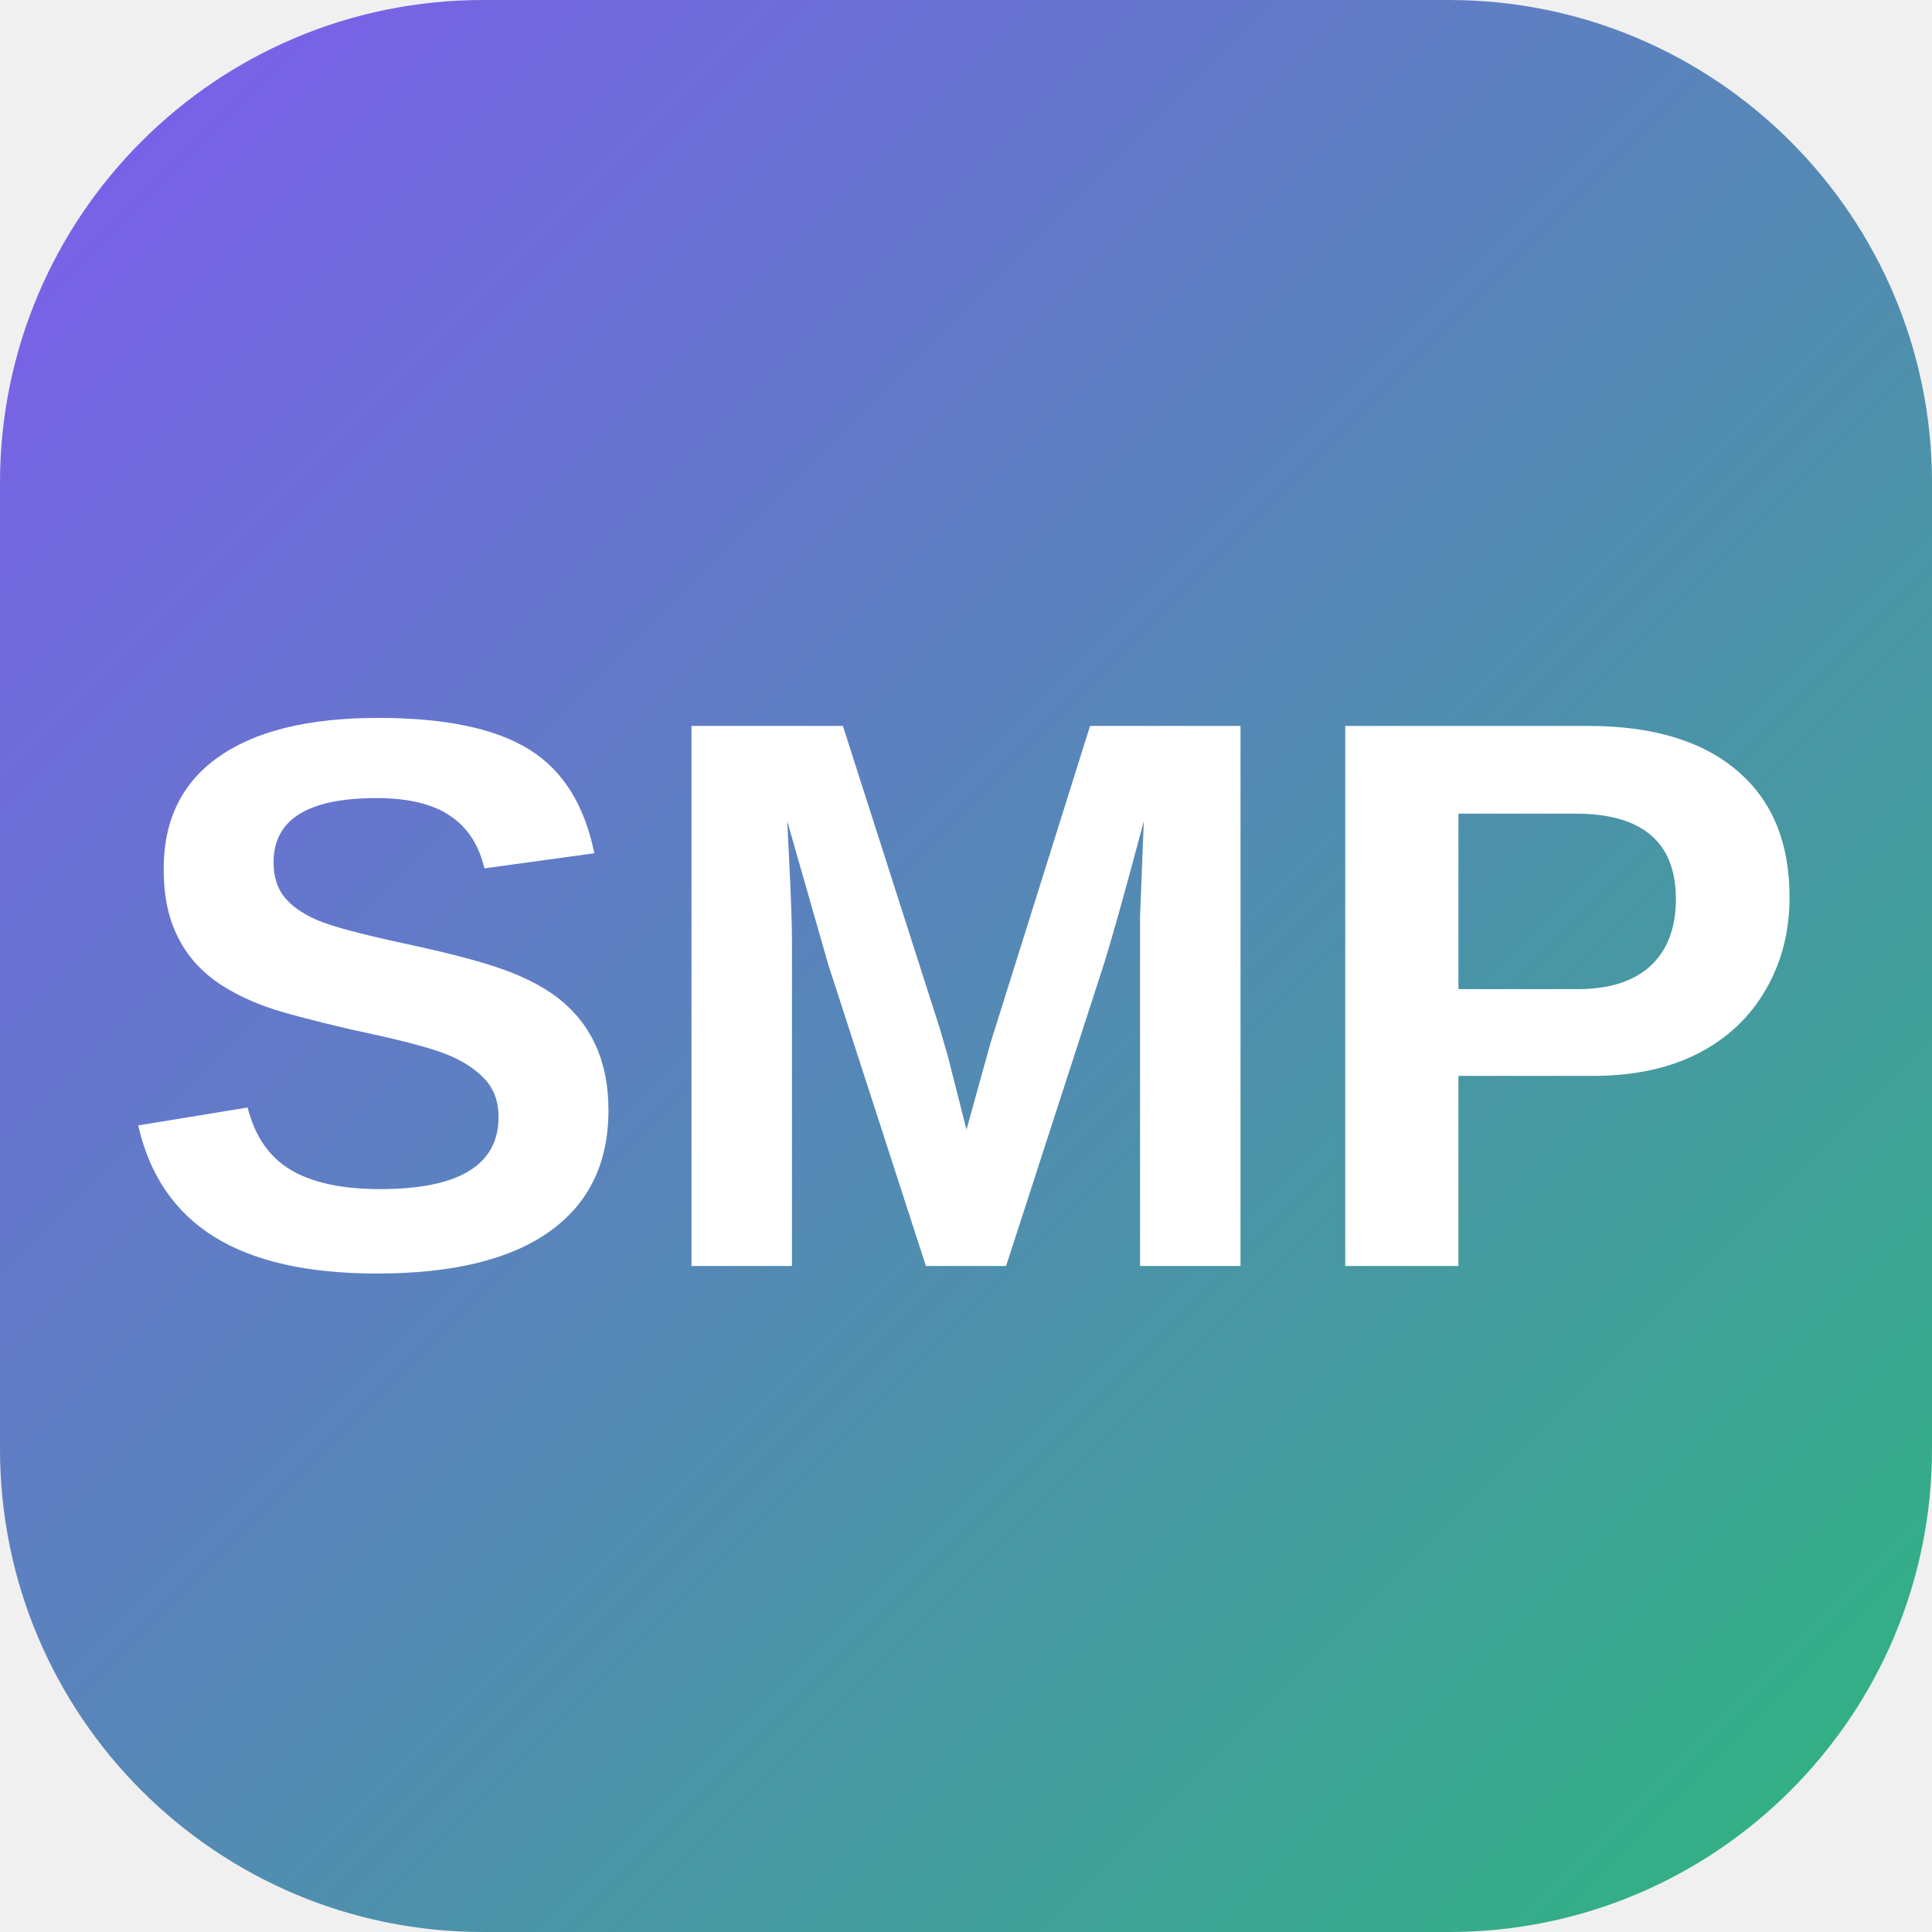
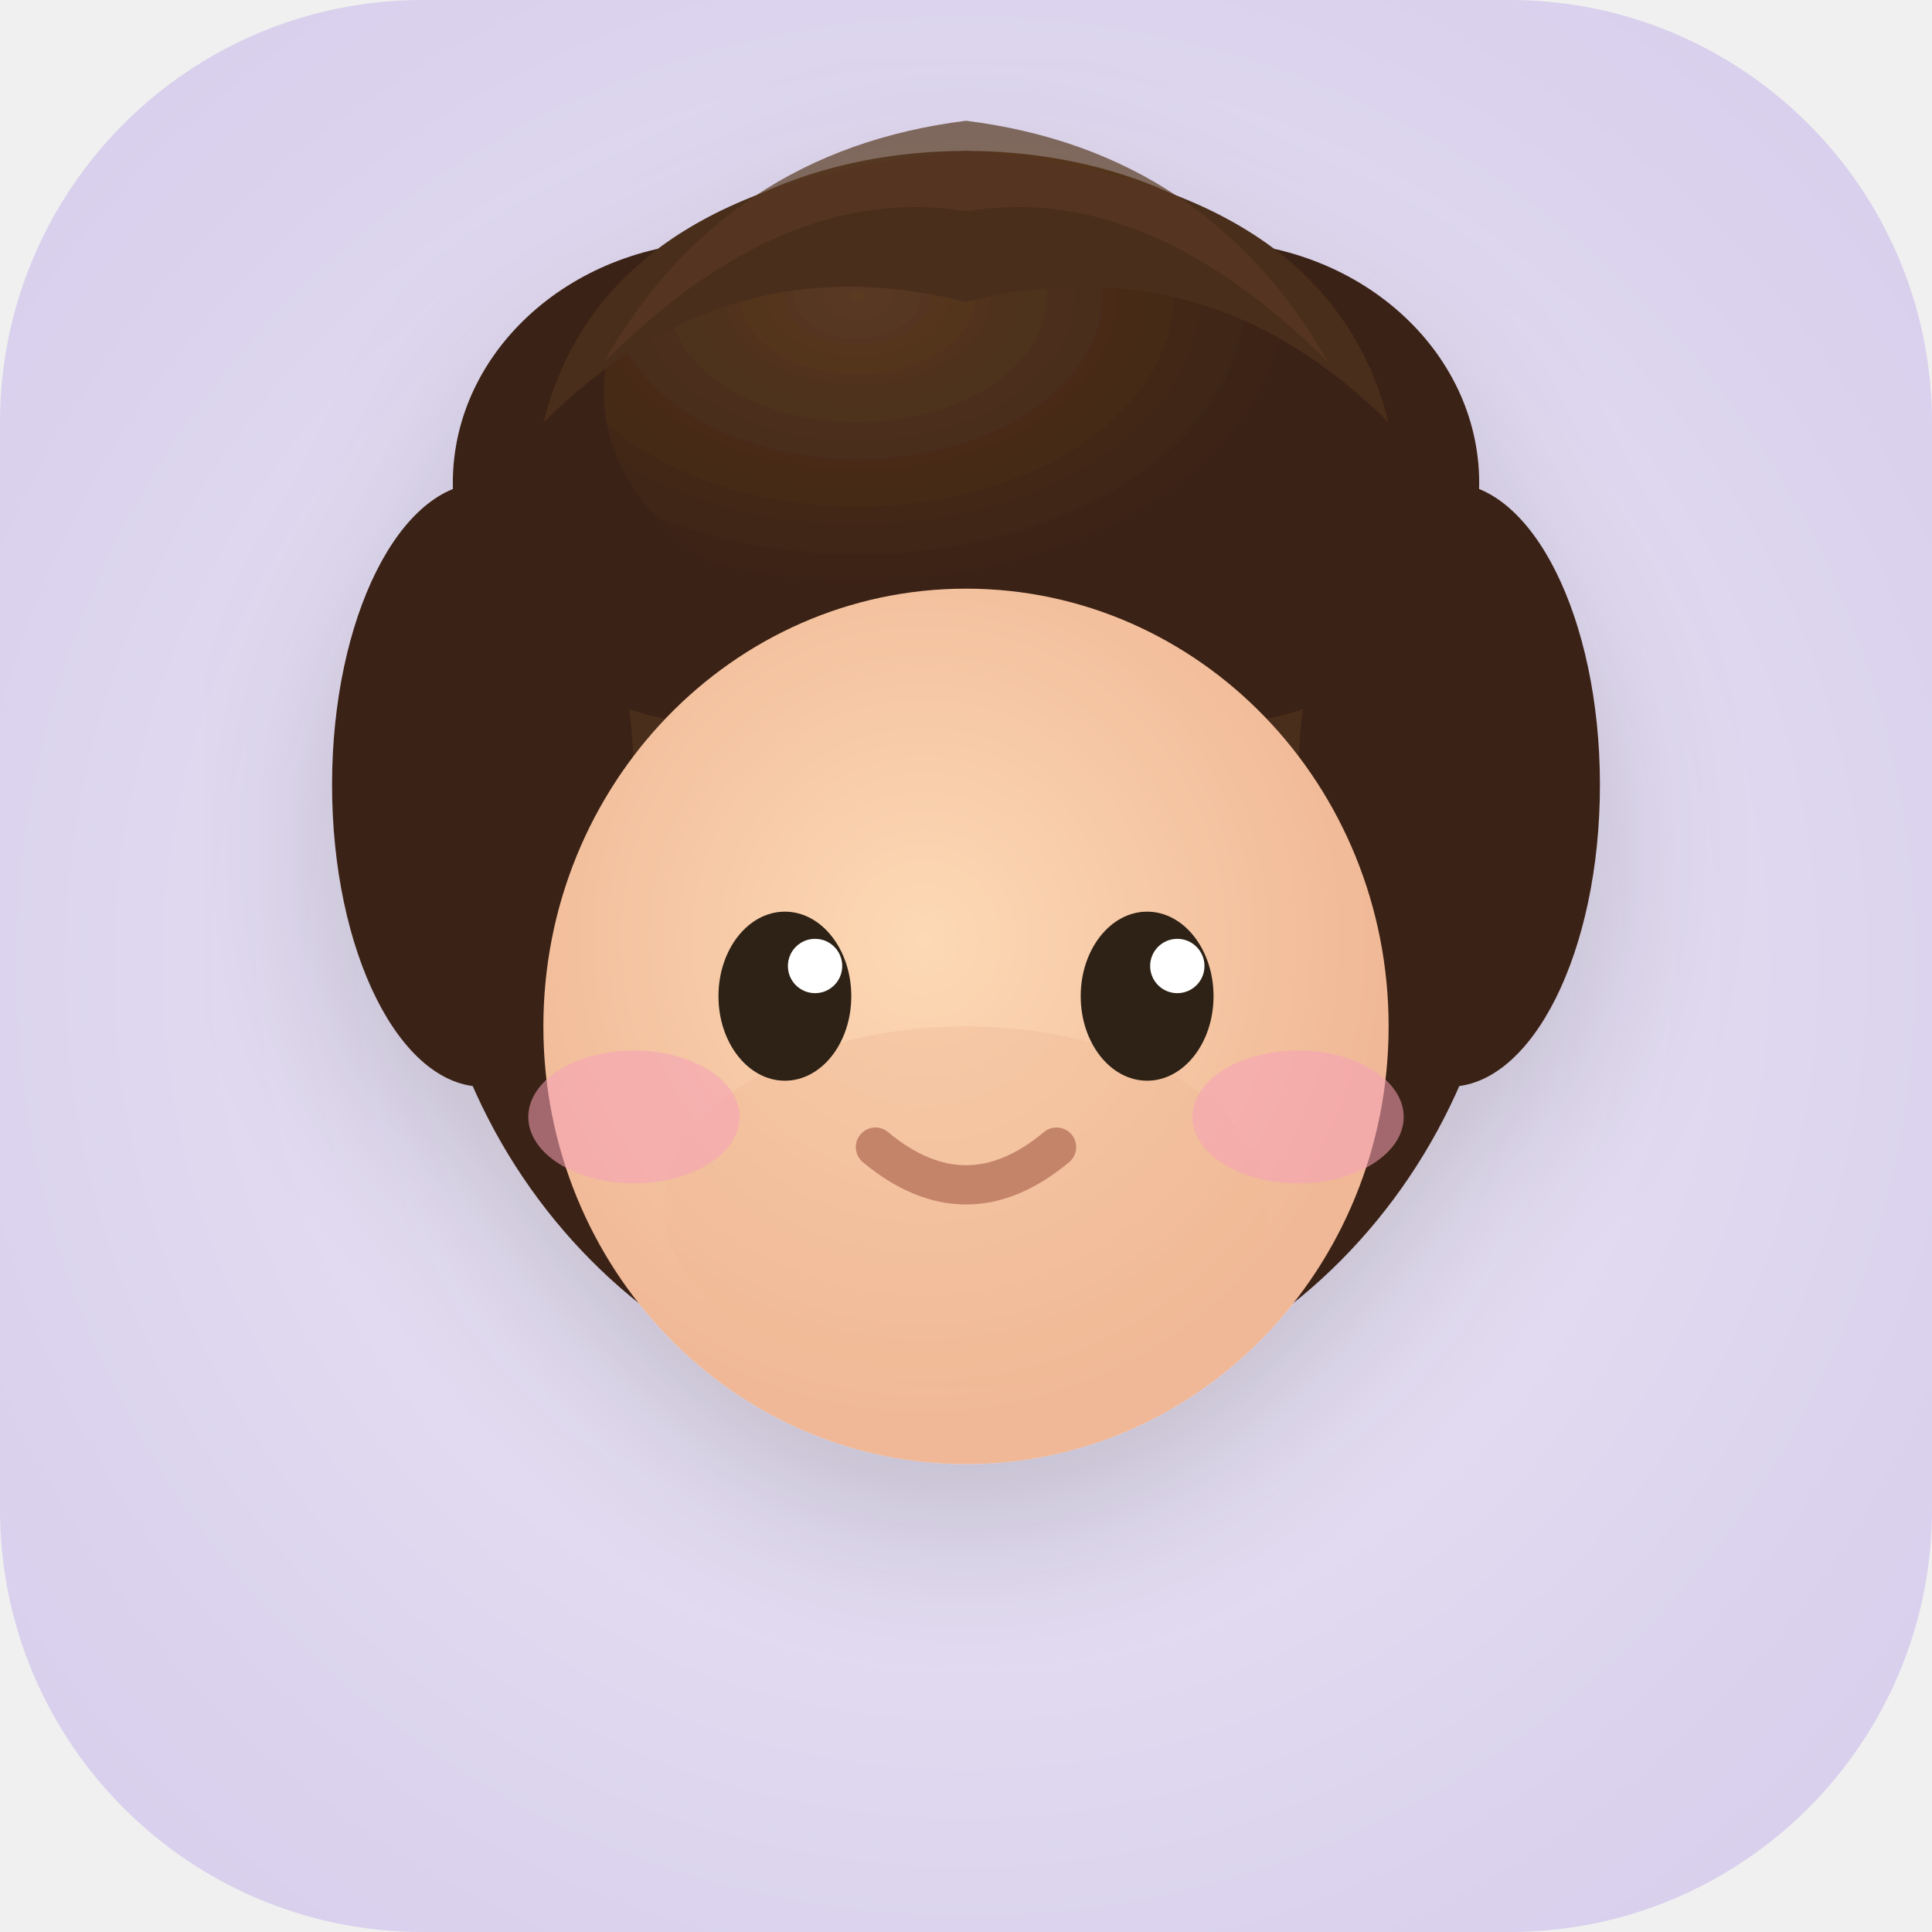
<svg xmlns="http://www.w3.org/2000/svg" width="64" height="64" viewBox="0 0 64 64" fill="none">
  <defs>
-     <linearGradient id="favLg" x1="0%" y1="0%" x2="100%" y2="100%">
-       <stop offset="0%" stop-color="#7f5af0" />
-       <stop offset="100%" stop-color="#2cb67d" />
-     </linearGradient>
+     <radialGradient id="faceShade" cx="0.45" cy="0.4" r="0.55">
+       <stop offset="0%" stop-color="#fdd9b5" />
+       <stop offset="100%" stop-color="#f0b896" />
+     </radialGradient>
+     <radialGradient id="bgGrad" cx="0.5" cy="0.5" r="0.7">
+       <stop offset="0%" stop-color="#ede8f5" />
+       <stop offset="100%" stop-color="#d5cceb" />
+     </radialGradient>
+     <radialGradient id="hairShine" cx="0.35" cy="0.3" r="0.6">
+       <stop offset="0%" stop-color="#5a3a22" />
+       <stop offset="100%" stop-color="#3b2213" />
+     </radialGradient>
+     <filter id="shadow" x="-10%" y="-10%" width="130%" height="130%">
+       <feDropShadow dx="0" dy="2" stdDeviation="2.5" flood-color="#000" flood-opacity="0.15" />
+     </filter>
  </defs>
-   <rect width="64" height="64" rx="16" fill="url(#favLg)" />
-   <text x="50%" y="54%" dominant-baseline="middle" text-anchor="middle" font-family="Arial, sans-serif" font-weight="700" font-size="26" fill="#fff">SMP</text>
+   <rect width="64" height="64" rx="14" fill="url(#bgGrad)" />
+   <g filter="url(#shadow)">
+     <ellipse cx="32" cy="28" rx="18" ry="19" fill="#3b2213" />
+     <ellipse cx="32" cy="18" rx="17" ry="12" fill="#4a2d1a" />
+     <ellipse cx="24" cy="16" rx="9" ry="8" fill="#3b2213" />
+     <ellipse cx="40" cy="16" rx="9" ry="8" fill="#3b2213" />
+     <ellipse cx="32" cy="13" rx="12" ry="8" fill="url(#hairShine)" />
+     <ellipse cx="16" cy="26" rx="5" ry="10" fill="#3b2213" />
+     <ellipse cx="48" cy="26" rx="5" ry="10" fill="#3b2213" />
+     <path d="M18 14 Q24 8 32 10 Q40 8 46 14 Q44 6 32 5 Q20 6 18 14Z" fill="#4a2d1a" />
+     <path d="M20 12 Q26 6 32 7 Q38 6 44 12 Q40 5 32 4 Q24 5 20 12Z" fill="#5a3a22" opacity="0.7" />
+     <ellipse cx="32" cy="34" rx="14" ry="14.5" fill="url(#faceShade)" />
+     <ellipse cx="32" cy="40" rx="10" ry="6" fill="#f0b896" opacity="0.4" />
+     <ellipse cx="26" cy="33" rx="2.2" ry="2.8" fill="#2d2013" />
+     <ellipse cx="38" cy="33" rx="2.2" ry="2.8" fill="#2d2013" />
+     <circle cx="27" cy="32" r="0.9" fill="#fff" />
+     <circle cx="39" cy="32" r="0.9" fill="#fff" />
+     <path d="M29 38 Q32 40.5 35 38" stroke="#c4846a" stroke-width="1.3" stroke-linecap="round" fill="none" />
+     <ellipse cx="21" cy="37" rx="3.5" ry="2.2" fill="#f5a0b8" opacity="0.55" />
+     <ellipse cx="43" cy="37" rx="3.5" ry="2.2" fill="#f5a0b8" opacity="0.55" />
+   </g>
</svg>
